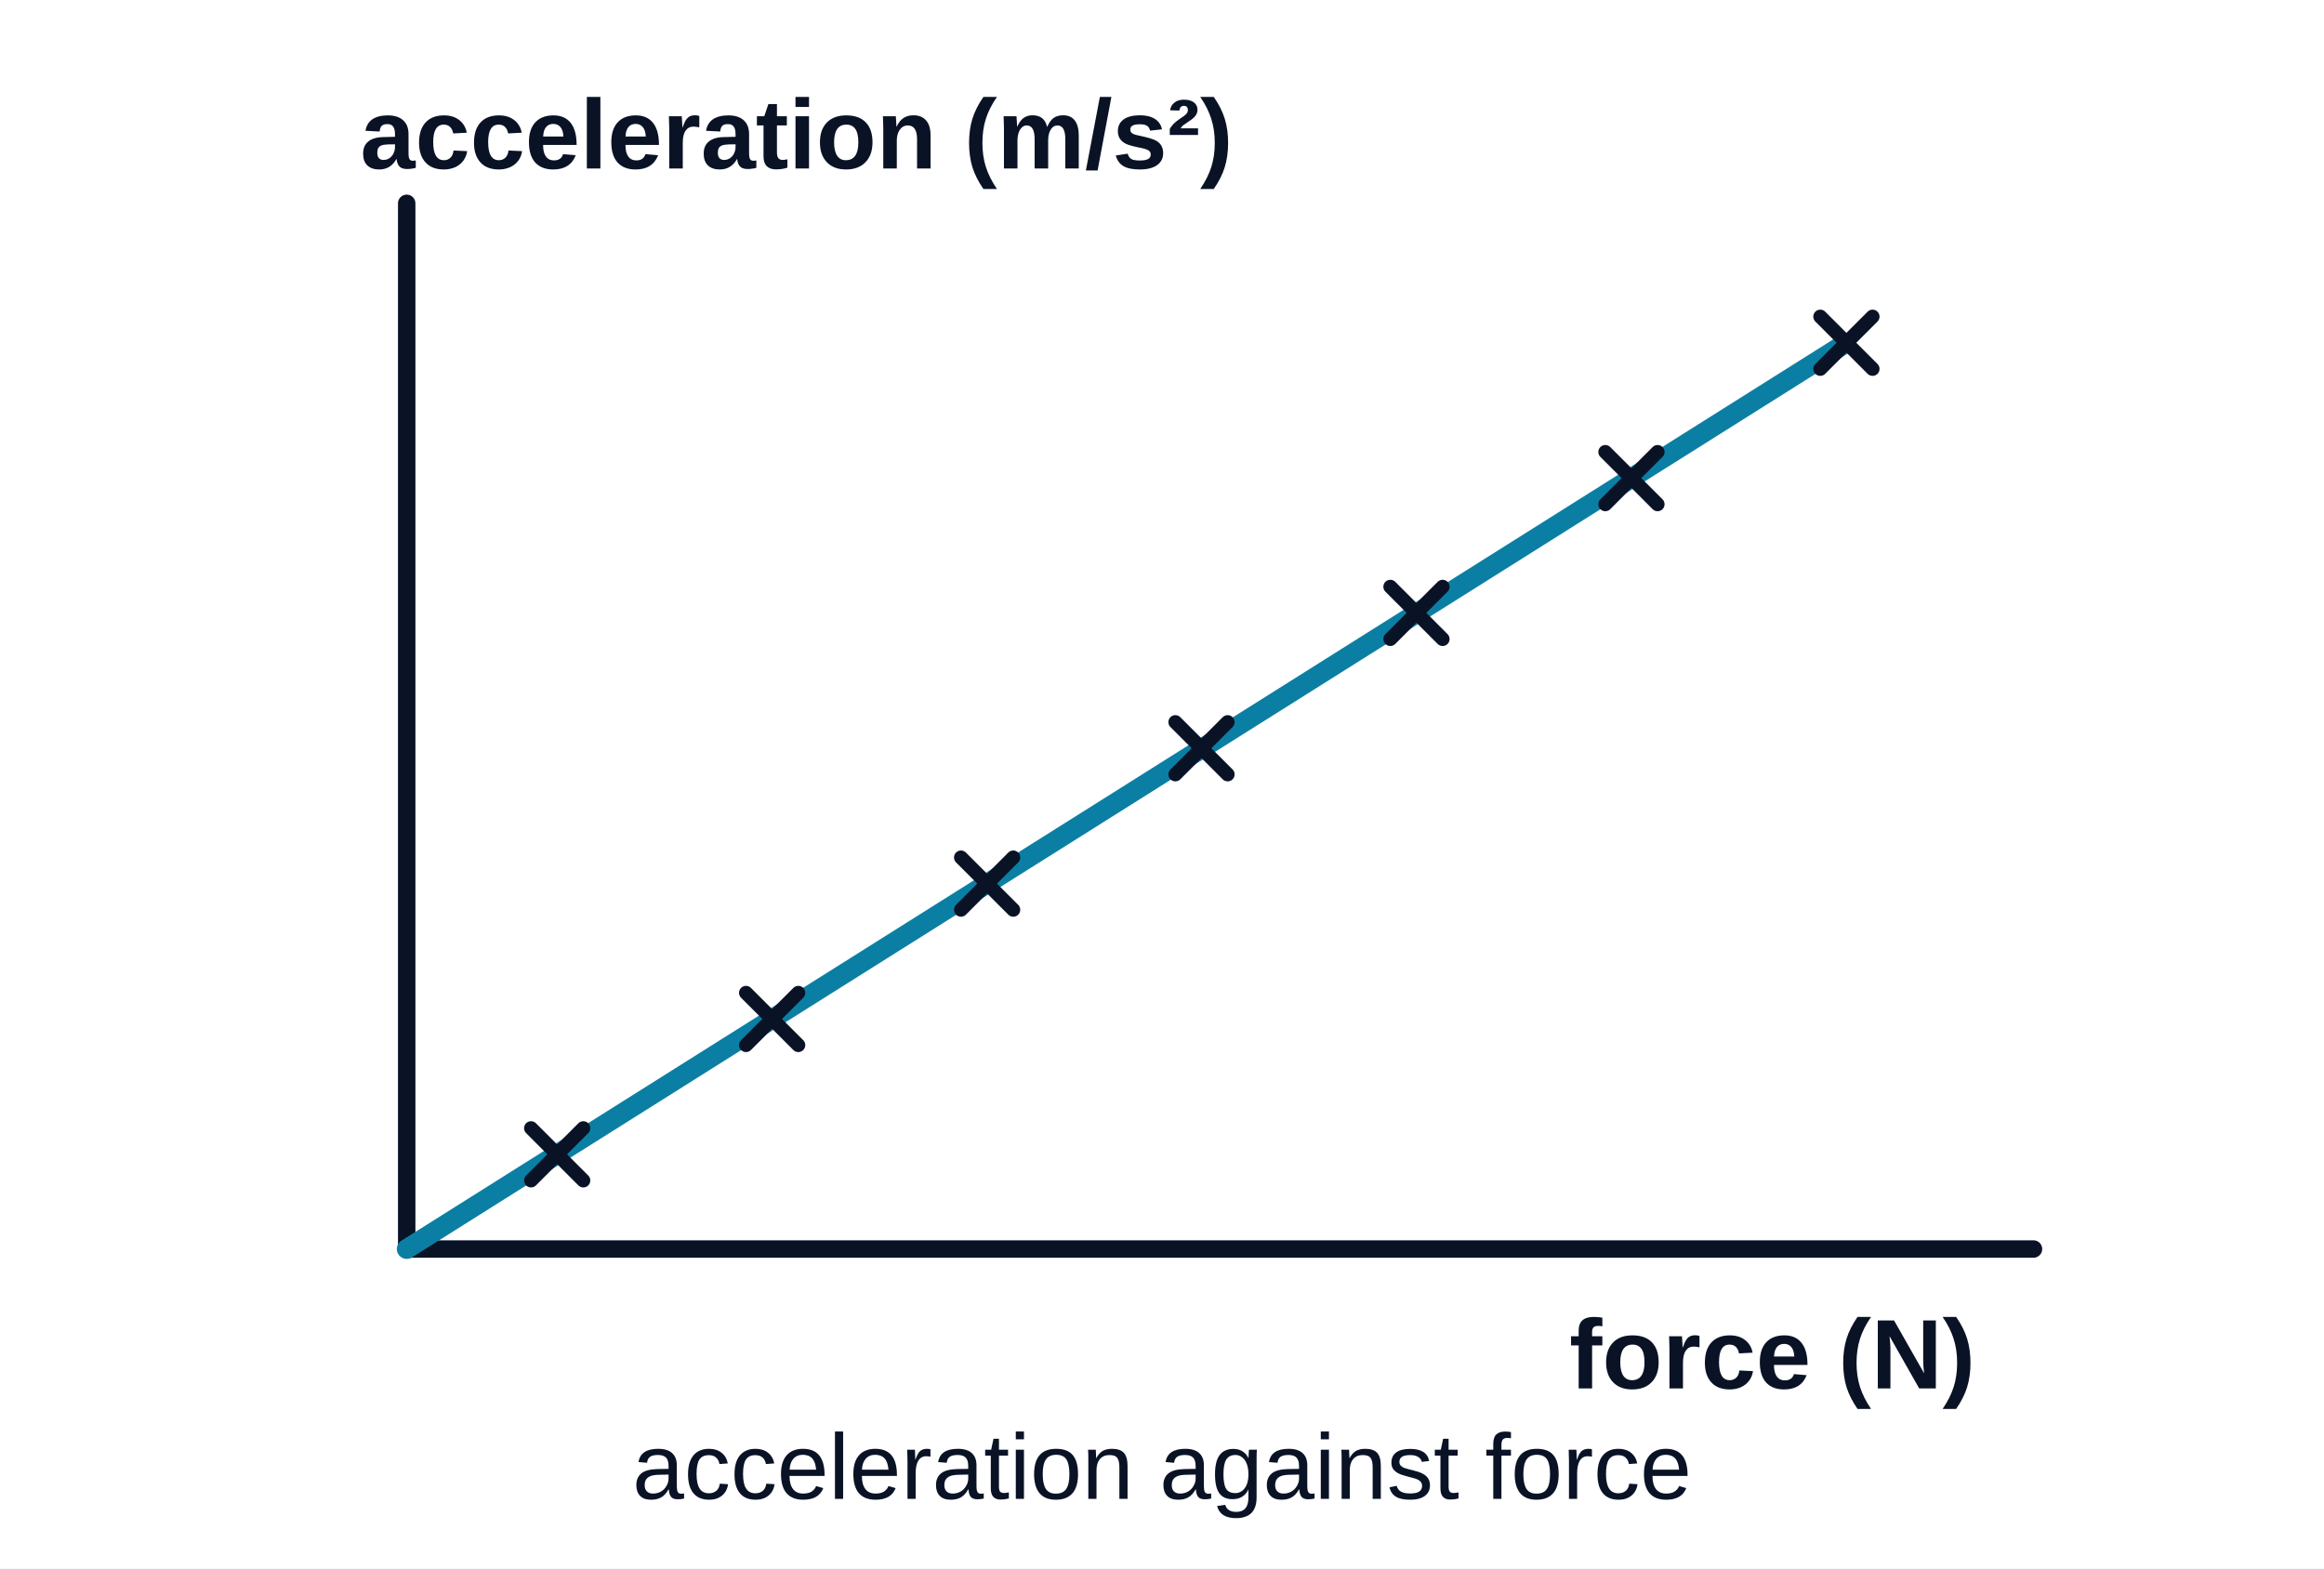
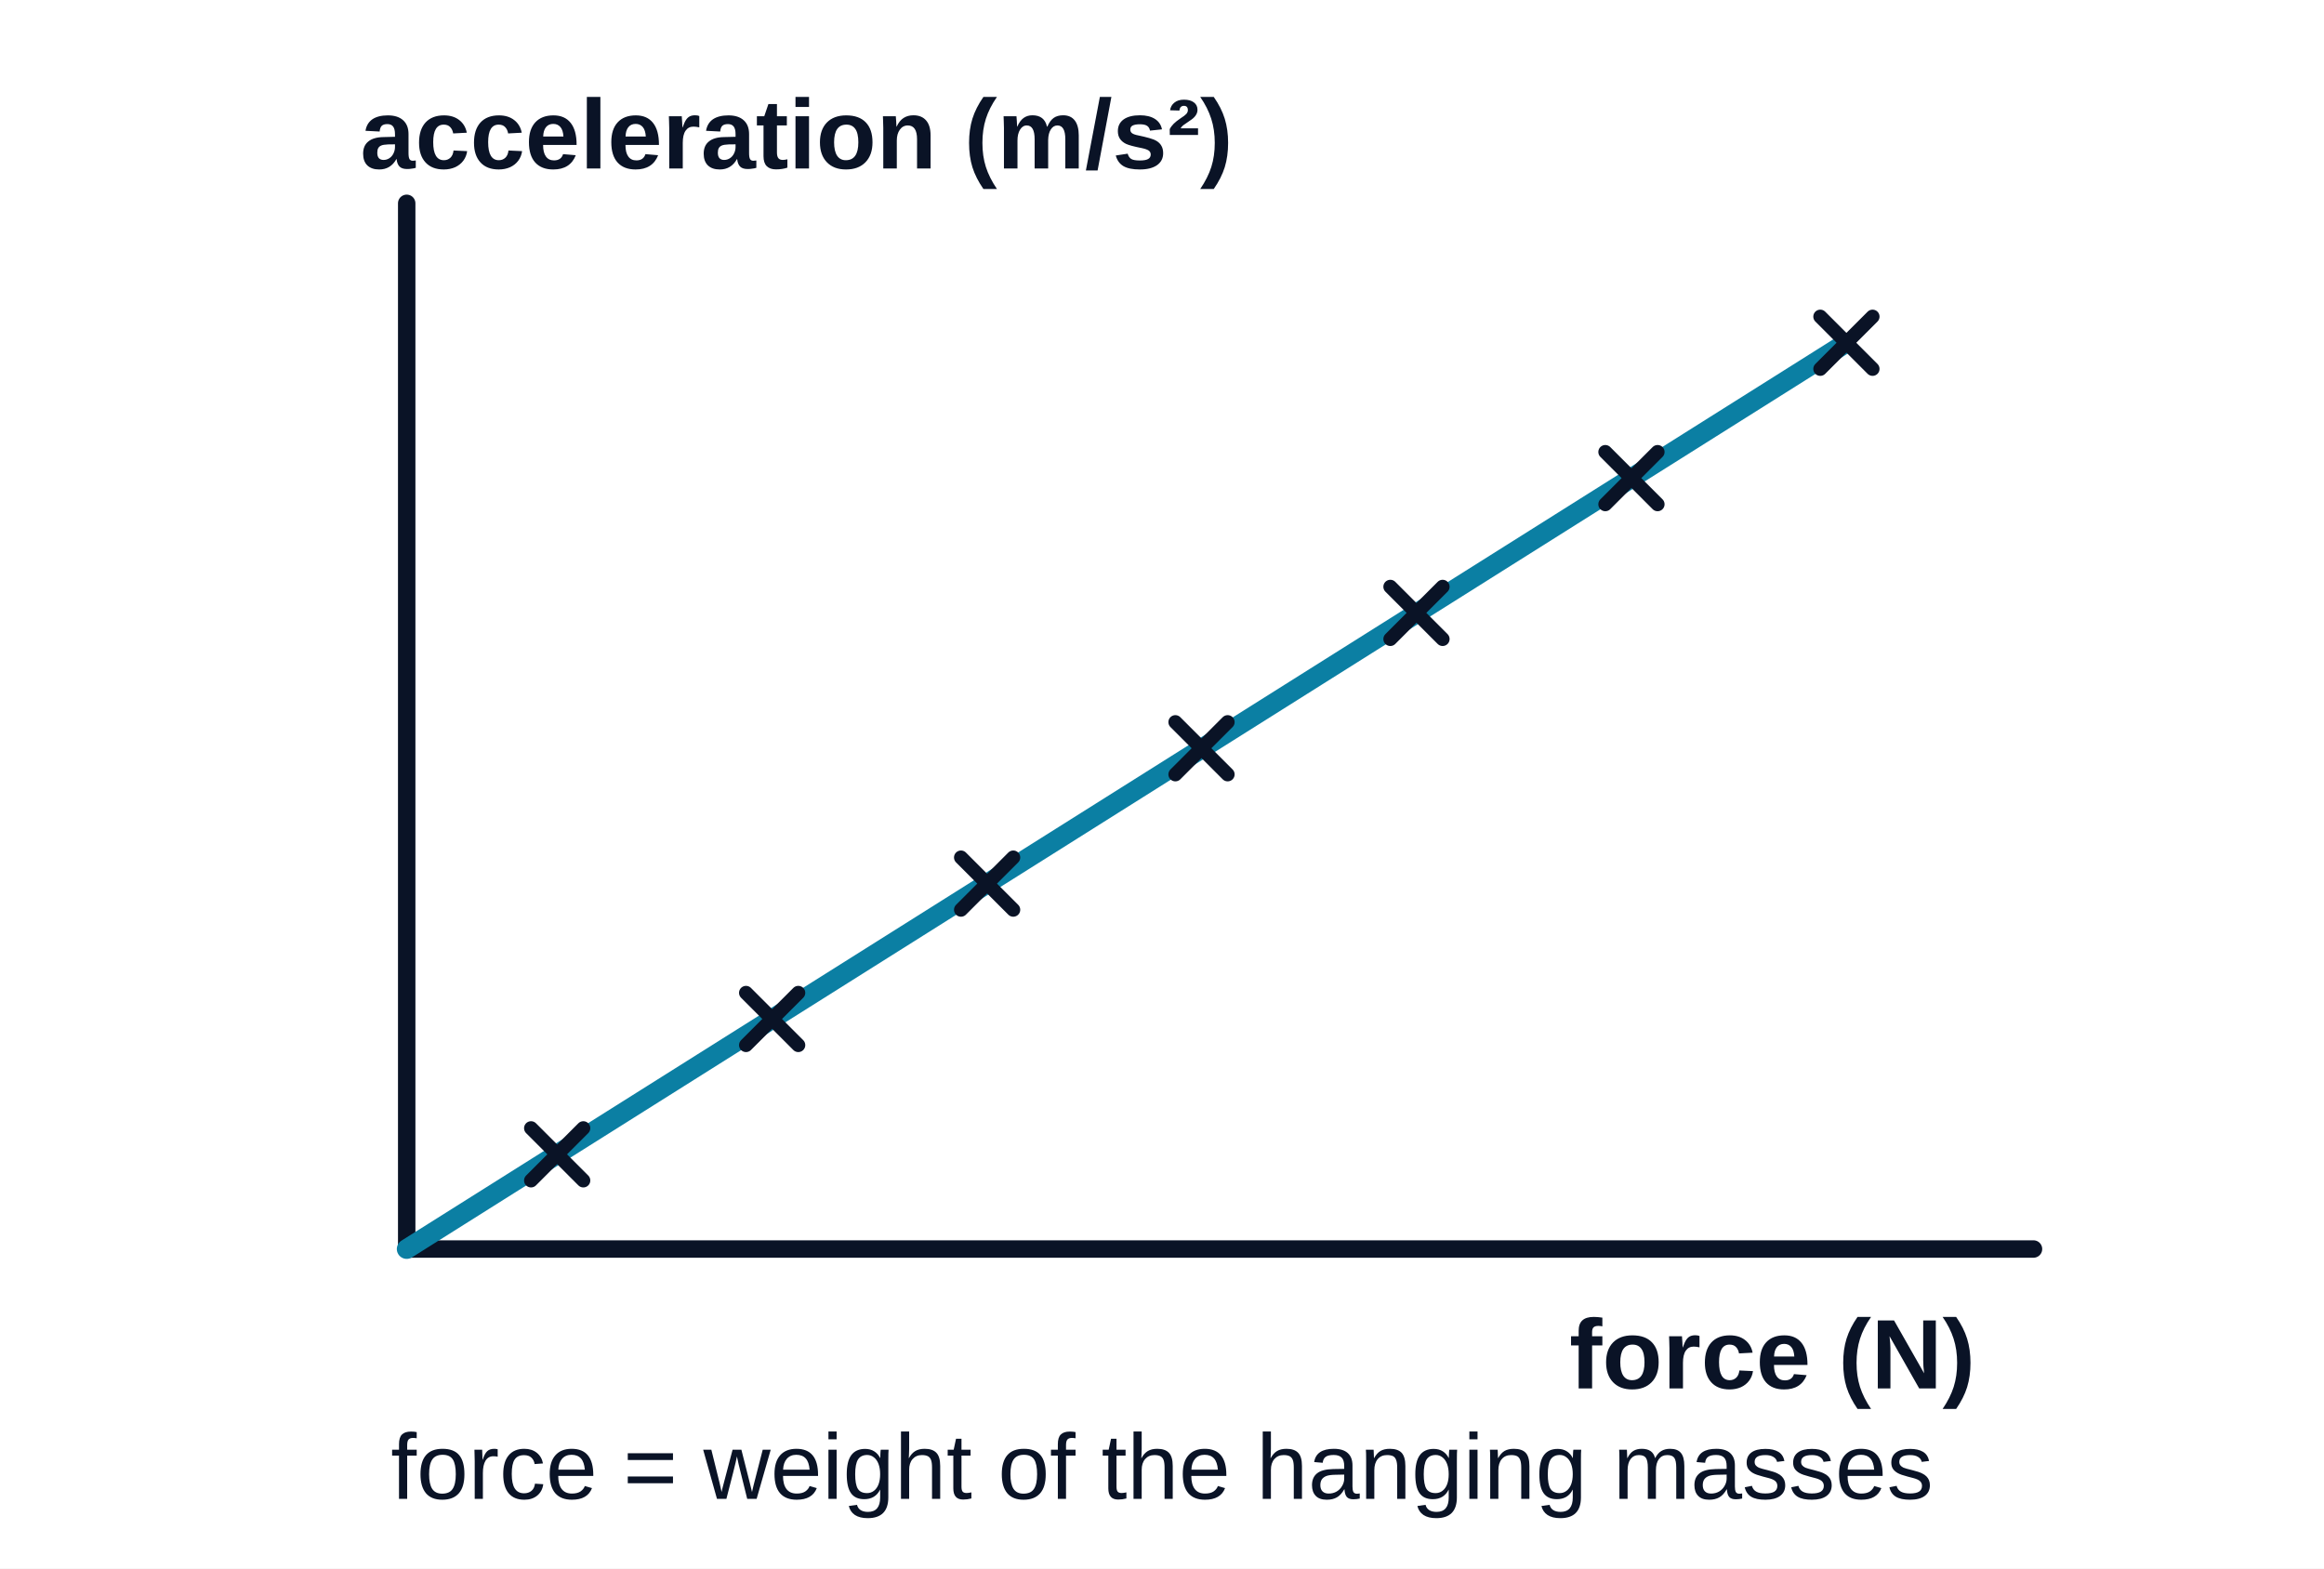
<svg xmlns="http://www.w3.org/2000/svg" viewBox="0 0 400 270" width="400" height="270" role="img" font-family="Arial, Helvetica, sans-serif" fill="none" stroke="#0a1326" stroke-width="3.2" stroke-linecap="round" stroke-linejoin="round">
  <rect width="400" height="270" fill="#ffffff" stroke="none" />
  <line x1="70" y1="215" x2="70" y2="35" stroke="#0a1326" stroke-width="3" />
  <line x1="70" y1="215" x2="350" y2="215" stroke="#0a1326" stroke-width="3" />
  <text x="340" y="239" text-anchor="end" font-size="17" font-weight="700" fill="#0a1326" stroke="none">force (N)</text>
  <text x="62" y="29" text-anchor="start" font-size="17" font-weight="700" fill="#0a1326" stroke="none">acceleration (m/s²)</text>
  <line x1="70" y1="215" x2="317.8" y2="59" stroke="#0b7fa3" stroke-width="3.4" />
  <path d="M91.4 194.2 l9 9 M91.4 203.2 l9 -9" stroke="#0a1326" stroke-width="2.4" />
  <path d="M128.4 170.9 l9 9 M128.4 179.9 l9 -9" stroke="#0a1326" stroke-width="2.4" />
  <path d="M165.4 147.6 l9 9 M165.4 156.6 l9 -9" stroke="#0a1326" stroke-width="2.4" />
  <path d="M202.3 124.3 l9 9 M202.3 133.3 l9 -9" stroke="#0a1326" stroke-width="2.4" />
  <path d="M239.3 101 l9 9 M239.3 110 l9 -9" stroke="#0a1326" stroke-width="2.4" />
  <path d="M276.3 77.8 l9 9 M276.3 86.8 l9 -9" stroke="#0a1326" stroke-width="2.4" />
  <path d="M313.3 54.5 l9 9 M313.3 63.5 l9 -9" stroke="#0a1326" stroke-width="2.4" />
-   <text x="200" y="258" text-anchor="middle" font-size="16" font-weight="400" fill="#0a1326" stroke="none">acceleration against force</text>
+   <text x="200" y="258" text-anchor="middle" font-size="16" font-weight="400" fill="#0a1326" stroke="none">force = weight of the hanging masses</text>
</svg>
